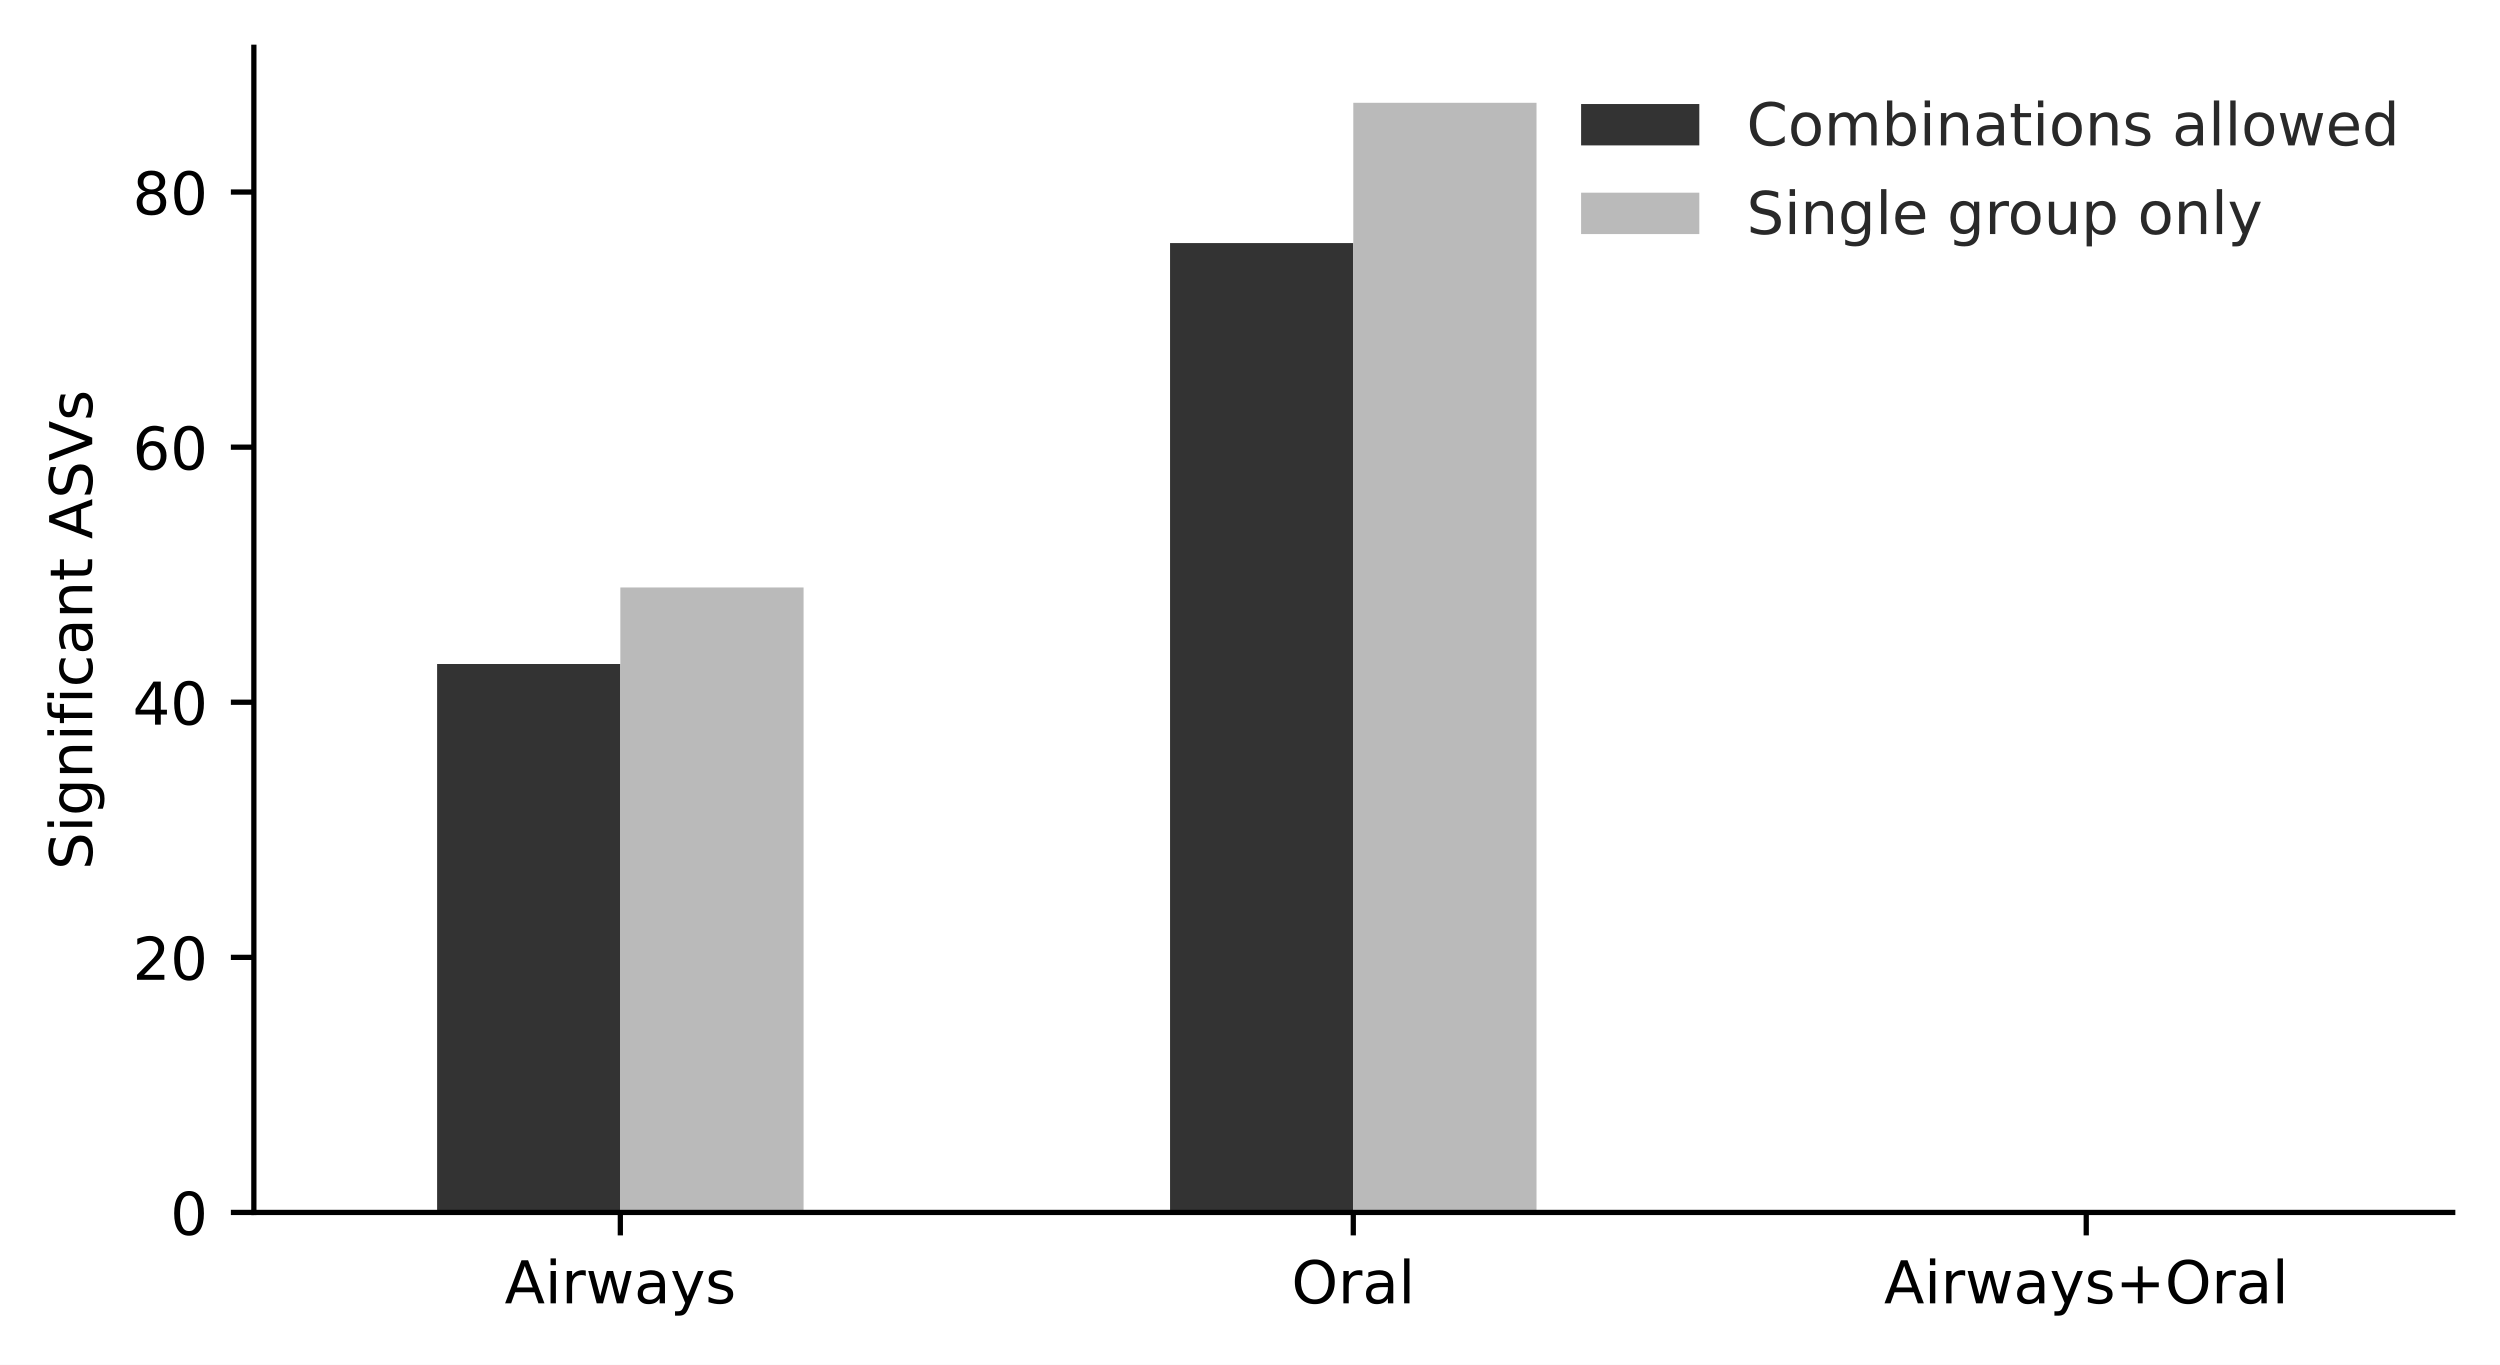
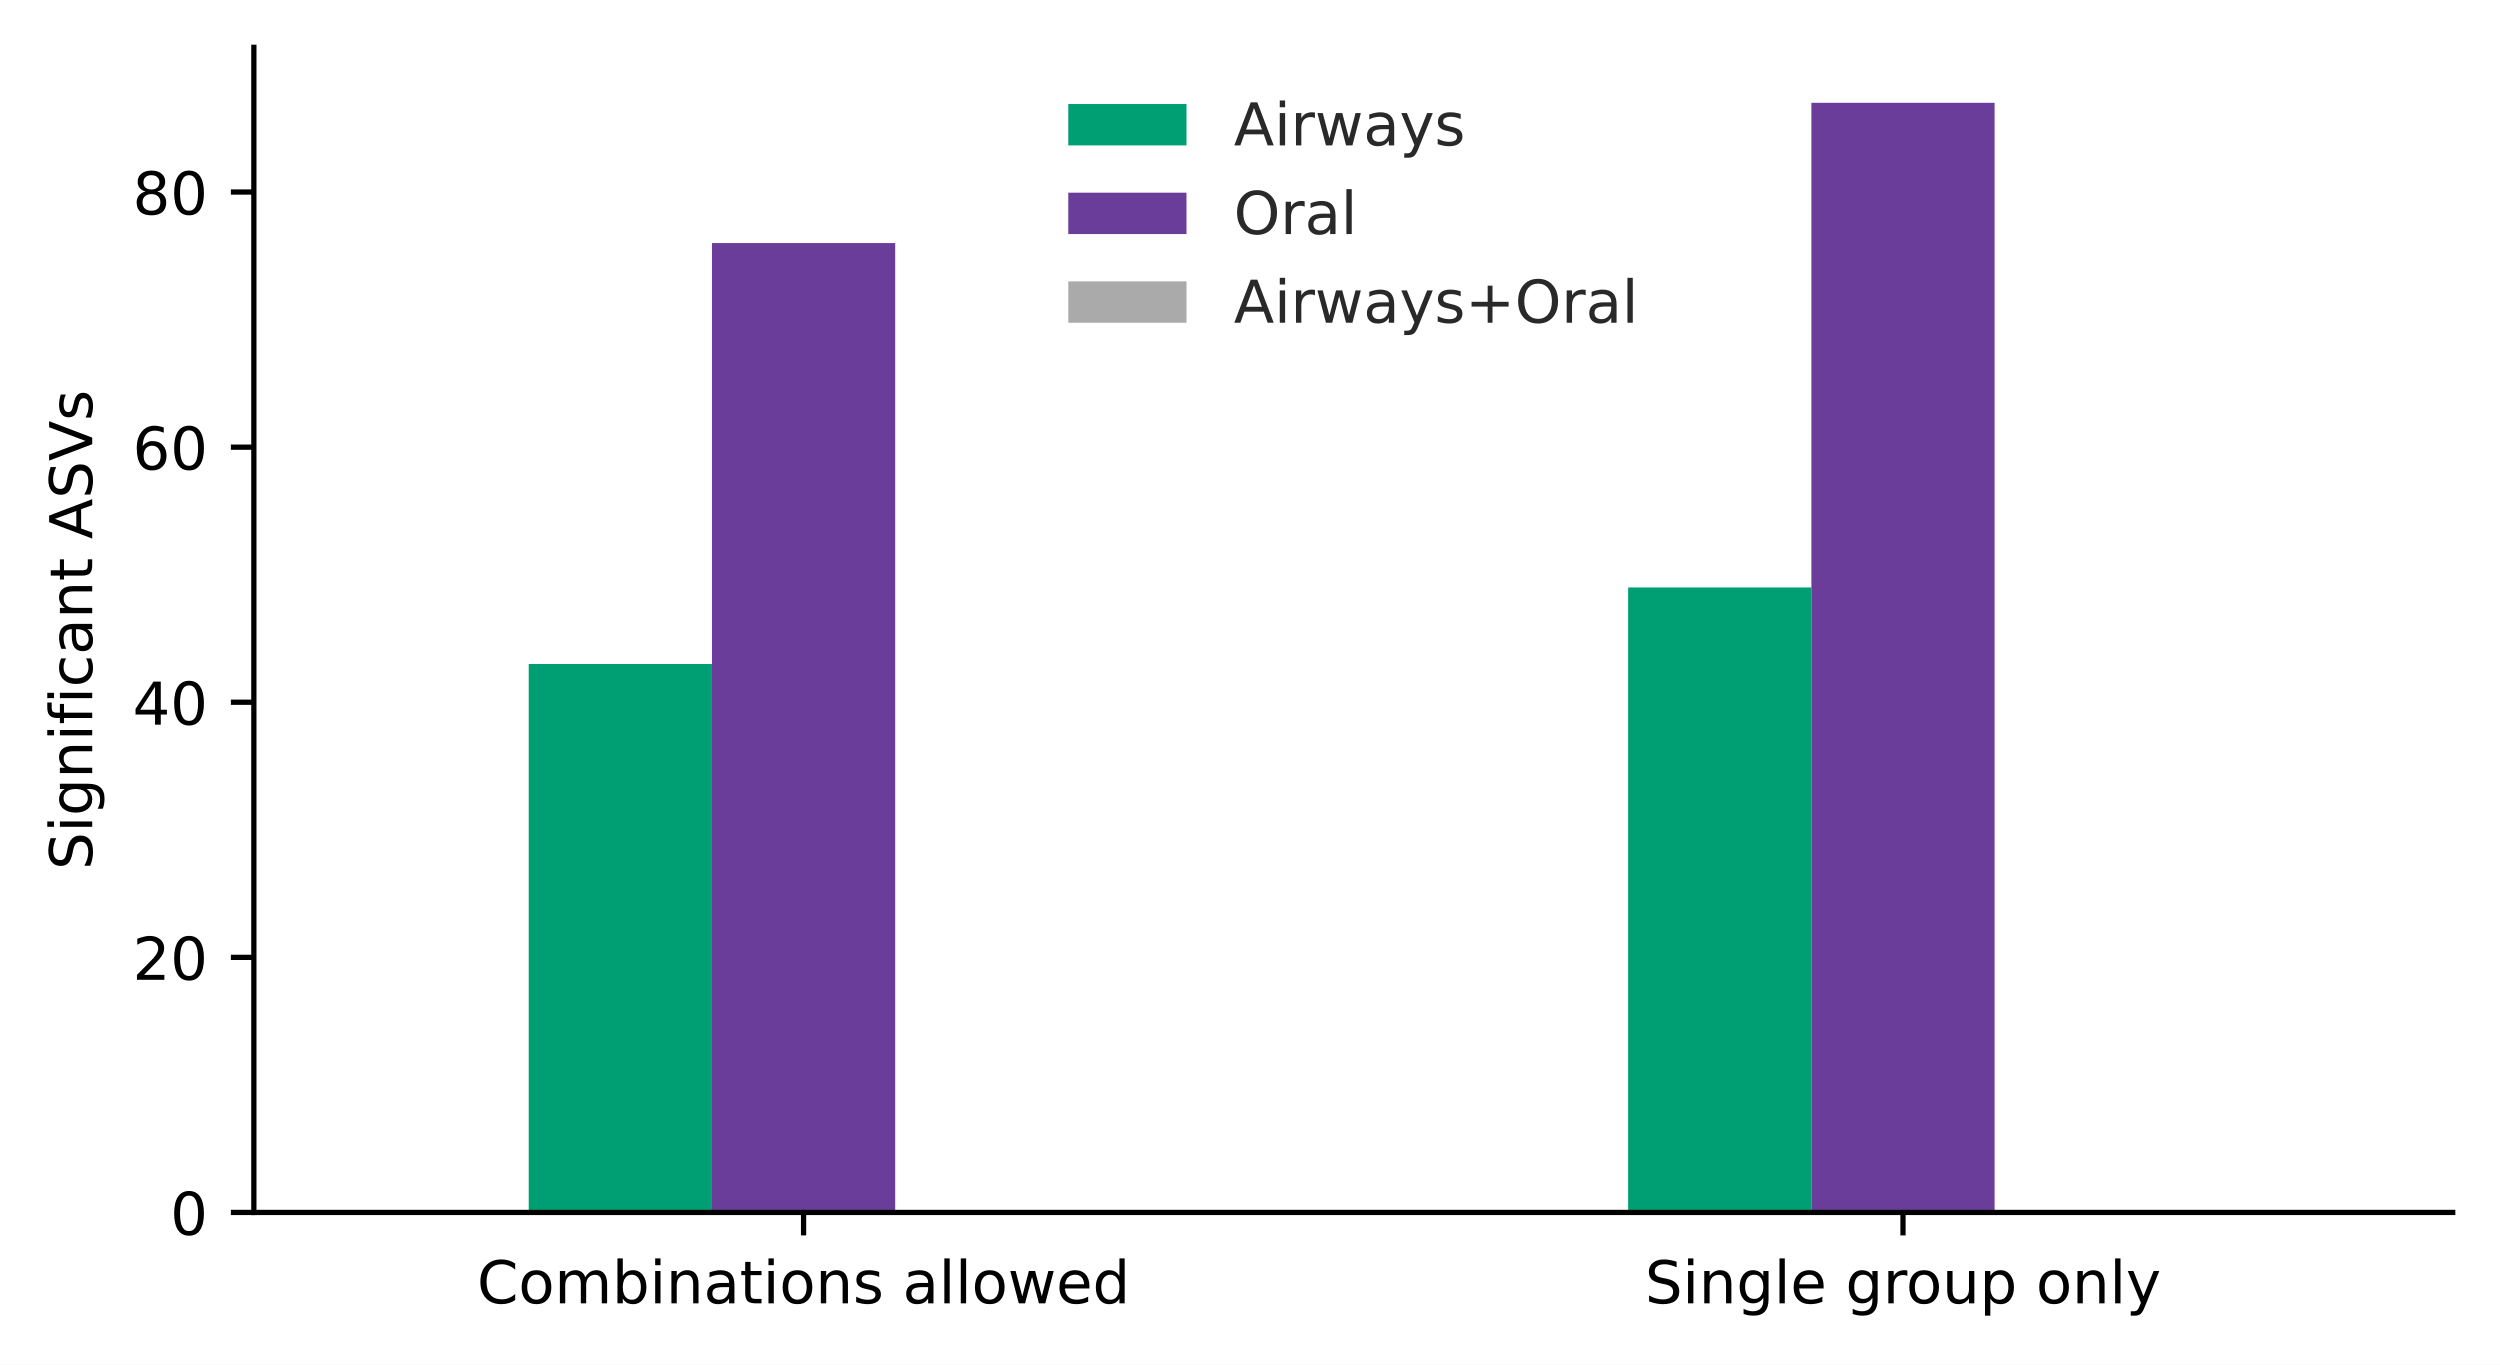
<svg xmlns="http://www.w3.org/2000/svg" xmlns:xlink="http://www.w3.org/1999/xlink" width="380.653pt" height="207.809pt" viewBox="0 0 380.653 207.809" version="1.1">
  <defs>
    <style type="text/css">*{stroke-linejoin: round; stroke-linecap: butt}</style>
  </defs>
  <g id="figure_1">
    <g id="patch_1">
-       <path d="M 0 207.809  L 380.653 207.809  L 380.653 0  L 0 0  z " style="fill: #ffffff" />
+       <path d="M 0 207.809 L 380.653 207.809 L 380.653 0 L 0 0 z " style="fill: #ffffff" />
    </g>
    <g id="axes_1">
      <g id="patch_2">
-         <path d="M 38.653 184.608  L 373.453 184.608  L 373.453 7.2  L 38.653 7.2  z " style="fill: #ffffff" />
+         <path d="M 38.653 184.608 L 373.453 184.608 L 373.453 7.2 L 38.653 7.2 z " style="fill: #ffffff" />
      </g>
      <g id="patch_3">
-         <path d="M 66.553 184.608  L 94.453 184.608  L 94.453 101.099  L 66.553 101.099  z " clip-path="url(#p3d987deee6)" style="fill: #333333" />
+         <path d="M 80.503 184.608 L 108.403 184.608 L 108.403 101.099 L 80.503 101.099 z " clip-path="url(#p52add0bee7)" style="fill: #009e73" />
      </g>
      <g id="patch_4">
-         <path d="M 178.153 184.608  L 206.053 184.608  L 206.053 37.011  L 178.153 37.011  z " clip-path="url(#p3d987deee6)" style="fill: #333333" />
+         <path d="M 247.903 184.608 L 275.803 184.608 L 275.803 89.447 L 247.903 89.447 z " clip-path="url(#p52add0bee7)" style="fill: #009e73" />
      </g>
      <g id="patch_5">
-         <path d="M 289.753 184.608  L 317.653 184.608  L 317.653 184.608  L 289.753 184.608  z " clip-path="url(#p3d987deee6)" style="fill: #333333" />
+         <path d="M 108.403 184.608 L 136.303 184.608 L 136.303 37.011 L 108.403 37.011 z " clip-path="url(#p52add0bee7)" style="fill: #6a3d9a" />
      </g>
      <g id="patch_6">
-         <path d="M 94.453 184.608  L 122.353 184.608  L 122.353 89.447  L 94.453 89.447  z " clip-path="url(#p3d987deee6)" style="fill: #bababa" />
+         <path d="M 275.803 184.608 L 303.703 184.608 L 303.703 15.648 L 275.803 15.648 z " clip-path="url(#p52add0bee7)" style="fill: #6a3d9a" />
      </g>
      <g id="patch_7">
-         <path d="M 206.053 184.608  L 233.953 184.608  L 233.953 15.648  L 206.053 15.648  z " clip-path="url(#p3d987deee6)" style="fill: #bababa" />
+         <path d="M 136.303 184.608 L 164.203 184.608 L 164.203 184.608 L 136.303 184.608 z " clip-path="url(#p52add0bee7)" style="fill: #aaaaaa" />
      </g>
      <g id="patch_8">
-         <path d="M 317.653 184.608  L 345.553 184.608  L 345.553 184.608  L 317.653 184.608  z " clip-path="url(#p3d987deee6)" style="fill: #bababa" />
+         <path d="M 303.703 184.608 L 331.603 184.608 L 331.603 184.608 L 303.703 184.608 z " clip-path="url(#p52add0bee7)" style="fill: #aaaaaa" />
      </g>
      <g id="matplotlib.axis_1">
        <g id="xtick_1">
          <g id="line2d_1">
            <defs>
-               <path id="m3eaecc219e" d="M 0 0  L 0 3.5  " style="stroke: #000000; stroke-width: 0.8" />
+               <path id="m435e4fb3c0" d="M 0 0 L 0 3.5 " style="stroke: #000000; stroke-width: 0.8" />
            </defs>
            <g>
-               <use xlink:href="#m3eaecc219e" x="94.453" y="184.608" style="stroke: #000000; stroke-width: 0.8" />
+               <use xlink:href="#m435e4fb3c0" x="122.353" y="184.608" style="stroke: #000000; stroke-width: 0.8" />
            </g>
          </g>
          <g id="text_1">
-             <text style="font-size: 9px; font-family: 'DejaVu Sans', 'Bitstream Vera Sans', 'Computer Modern Sans Serif', 'Lucida Grande', 'Verdana', 'Geneva', 'Lucid', 'Arial', 'Helvetica', 'Avant Garde', sans-serif; text-anchor: middle" x="94.453" y="198.447" transform="rotate(-0 94.4532 198.4466)">Airways</text>
+             <text style="font-size: 9px; font-family: 'DejaVu Sans', 'Bitstream Vera Sans', 'Computer Modern Sans Serif', 'Lucida Grande', 'Verdana', 'Geneva', 'Lucid', 'Arial', 'Helvetica', 'Avant Garde', sans-serif; text-anchor: middle" x="122.353" y="198.447" transform="rotate(-0 122.3532 198.4466)">Combinations allowed</text>
          </g>
        </g>
        <g id="xtick_2">
          <g id="line2d_2">
            <g>
-               <use xlink:href="#m3eaecc219e" x="206.053" y="184.608" style="stroke: #000000; stroke-width: 0.8" />
+               <use xlink:href="#m435e4fb3c0" x="289.753" y="184.608" style="stroke: #000000; stroke-width: 0.8" />
            </g>
          </g>
          <g id="text_2">
-             <text style="font-size: 9px; font-family: 'DejaVu Sans', 'Bitstream Vera Sans', 'Computer Modern Sans Serif', 'Lucida Grande', 'Verdana', 'Geneva', 'Lucid', 'Arial', 'Helvetica', 'Avant Garde', sans-serif; text-anchor: middle" x="206.053" y="198.447" transform="rotate(-0 206.0532 198.4466)">Oral</text>
-           </g>
-         </g>
-         <g id="xtick_3">
-           <g id="line2d_3">
-             <g>
-               <use xlink:href="#m3eaecc219e" x="317.653" y="184.608" style="stroke: #000000; stroke-width: 0.8" />
-             </g>
-           </g>
-           <g id="text_3">
-             <text style="font-size: 9px; font-family: 'DejaVu Sans', 'Bitstream Vera Sans', 'Computer Modern Sans Serif', 'Lucida Grande', 'Verdana', 'Geneva', 'Lucid', 'Arial', 'Helvetica', 'Avant Garde', sans-serif; text-anchor: middle" x="317.653" y="198.447" transform="rotate(-0 317.6532 198.4466)">Airways+Oral</text>
+             <text style="font-size: 9px; font-family: 'DejaVu Sans', 'Bitstream Vera Sans', 'Computer Modern Sans Serif', 'Lucida Grande', 'Verdana', 'Geneva', 'Lucid', 'Arial', 'Helvetica', 'Avant Garde', sans-serif; text-anchor: middle" x="289.753" y="198.447" transform="rotate(-0 289.7532 198.4466)">Single group only</text>
          </g>
        </g>
      </g>
      <g id="matplotlib.axis_2">
        <g id="ytick_1">
-           <g id="line2d_4">
+           <g id="line2d_3">
            <defs>
-               <path id="m272a550013" d="M 0 0  L -3.5 0  " style="stroke: #000000; stroke-width: 0.8" />
+               <path id="m4d7e8a9a67" d="M 0 0 L -3.5 0 " style="stroke: #000000; stroke-width: 0.8" />
            </defs>
            <g>
-               <use xlink:href="#m272a550013" x="38.653" y="184.608" style="stroke: #000000; stroke-width: 0.8" />
+               <use xlink:href="#m4d7e8a9a67" x="38.653" y="184.608" style="stroke: #000000; stroke-width: 0.8" />
            </g>
          </g>
-           <g id="text_4">
+           <g id="text_3">
            <text style="font-size: 9px; font-family: 'DejaVu Sans', 'Bitstream Vera Sans', 'Computer Modern Sans Serif', 'Lucida Grande', 'Verdana', 'Geneva', 'Lucid', 'Arial', 'Helvetica', 'Avant Garde', sans-serif; text-anchor: end" x="31.653" y="188.027" transform="rotate(-0 31.6532 188.0269)">0</text>
          </g>
        </g>
        <g id="ytick_2">
-           <g id="line2d_5">
+           <g id="line2d_4">
            <g>
-               <use xlink:href="#m272a550013" x="38.653" y="145.767" style="stroke: #000000; stroke-width: 0.8" />
+               <use xlink:href="#m4d7e8a9a67" x="38.653" y="145.767" style="stroke: #000000; stroke-width: 0.8" />
            </g>
          </g>
-           <g id="text_5">
+           <g id="text_4">
            <text style="font-size: 9px; font-family: 'DejaVu Sans', 'Bitstream Vera Sans', 'Computer Modern Sans Serif', 'Lucida Grande', 'Verdana', 'Geneva', 'Lucid', 'Arial', 'Helvetica', 'Avant Garde', sans-serif; text-anchor: end" x="31.653" y="149.186" transform="rotate(-0 31.6532 149.1856)">20</text>
          </g>
        </g>
        <g id="ytick_3">
-           <g id="line2d_6">
+           <g id="line2d_5">
            <g>
-               <use xlink:href="#m272a550013" x="38.653" y="106.925" style="stroke: #000000; stroke-width: 0.8" />
+               <use xlink:href="#m4d7e8a9a67" x="38.653" y="106.925" style="stroke: #000000; stroke-width: 0.8" />
            </g>
          </g>
-           <g id="text_6">
+           <g id="text_5">
            <text style="font-size: 9px; font-family: 'DejaVu Sans', 'Bitstream Vera Sans', 'Computer Modern Sans Serif', 'Lucida Grande', 'Verdana', 'Geneva', 'Lucid', 'Arial', 'Helvetica', 'Avant Garde', sans-serif; text-anchor: end" x="31.653" y="110.344" transform="rotate(-0 31.6532 110.3442)">40</text>
          </g>
        </g>
        <g id="ytick_4">
-           <g id="line2d_7">
+           <g id="line2d_6">
            <g>
-               <use xlink:href="#m272a550013" x="38.653" y="68.084" style="stroke: #000000; stroke-width: 0.8" />
+               <use xlink:href="#m4d7e8a9a67" x="38.653" y="68.084" style="stroke: #000000; stroke-width: 0.8" />
            </g>
          </g>
-           <g id="text_7">
+           <g id="text_6">
            <text style="font-size: 9px; font-family: 'DejaVu Sans', 'Bitstream Vera Sans', 'Computer Modern Sans Serif', 'Lucida Grande', 'Verdana', 'Geneva', 'Lucid', 'Arial', 'Helvetica', 'Avant Garde', sans-serif; text-anchor: end" x="31.653" y="71.503" transform="rotate(-0 31.6532 71.50281)">60</text>
          </g>
        </g>
        <g id="ytick_5">
-           <g id="line2d_8">
+           <g id="line2d_7">
            <g>
-               <use xlink:href="#m272a550013" x="38.653" y="29.242" style="stroke: #000000; stroke-width: 0.8" />
+               <use xlink:href="#m4d7e8a9a67" x="38.653" y="29.242" style="stroke: #000000; stroke-width: 0.8" />
            </g>
          </g>
-           <g id="text_8">
+           <g id="text_7">
            <text style="font-size: 9px; font-family: 'DejaVu Sans', 'Bitstream Vera Sans', 'Computer Modern Sans Serif', 'Lucida Grande', 'Verdana', 'Geneva', 'Lucid', 'Arial', 'Helvetica', 'Avant Garde', sans-serif; text-anchor: end" x="31.653" y="32.661" transform="rotate(-0 31.6532 32.66143)">80</text>
          </g>
        </g>
-         <g id="text_9">
+         <g id="text_8">
          <text style="font-size: 9px; font-family: 'DejaVu Sans', 'Bitstream Vera Sans', 'Computer Modern Sans Serif', 'Lucida Grande', 'Verdana', 'Geneva', 'Lucid', 'Arial', 'Helvetica', 'Avant Garde', sans-serif; text-anchor: middle" x="14.039" y="95.904" transform="rotate(-90 14.03859 95.904)">Significant ASVs</text>
        </g>
      </g>
      <g id="patch_9">
-         <path d="M 38.653 184.608  L 38.653 7.2  " style="fill: none; stroke: #000000; stroke-width: 0.8; stroke-linejoin: miter; stroke-linecap: square" />
+         <path d="M 38.653 184.608 L 38.653 7.2 " style="fill: none; stroke: #000000; stroke-width: 0.8; stroke-linejoin: miter; stroke-linecap: square" />
      </g>
      <g id="patch_10">
-         <path d="M 38.653 184.608  L 373.453 184.608  " style="fill: none; stroke: #000000; stroke-width: 0.8; stroke-linejoin: miter; stroke-linecap: square" />
+         <path d="M 38.653 184.608 L 373.453 184.608 " style="fill: none; stroke: #000000; stroke-width: 0.8; stroke-linejoin: miter; stroke-linecap: square" />
      </g>
      <g id="legend_1">
        <g id="patch_11">
-           <path d="M 240.74 22.139  L 258.74 22.139  L 258.74 15.839  L 240.74 15.839  z " style="fill: #333333" />
+           <path d="M 162.658 22.139 L 180.658 22.139 L 180.658 15.839 L 162.658 15.839 z " style="fill: #009e73" />
+         </g>
+         <g id="text_9">
+           <text style="font-size: 9px; font-family: 'DejaVu Sans', 'Bitstream Vera Sans', 'Computer Modern Sans Serif', 'Lucida Grande', 'Verdana', 'Geneva', 'Lucid', 'Arial', 'Helvetica', 'Avant Garde', sans-serif; text-anchor: start; fill: #292929" x="187.858" y="22.139" transform="rotate(-0 187.8584 22.13859)">Airways</text>
+         </g>
+         <g id="patch_12">
+           <path d="M 162.658 35.639 L 180.658 35.639 L 180.658 29.339 L 162.658 29.339 z " style="fill: #6a3d9a" />
        </g>
        <g id="text_10">
-           <text style="font-size: 9px; font-family: 'DejaVu Sans', 'Bitstream Vera Sans', 'Computer Modern Sans Serif', 'Lucida Grande', 'Verdana', 'Geneva', 'Lucid', 'Arial', 'Helvetica', 'Avant Garde', sans-serif; text-anchor: start; fill: #292929" x="265.94" y="22.139" transform="rotate(-0 265.9398 22.13859)">Combinations allowed</text>
+           <text style="font-size: 9px; font-family: 'DejaVu Sans', 'Bitstream Vera Sans', 'Computer Modern Sans Serif', 'Lucida Grande', 'Verdana', 'Geneva', 'Lucid', 'Arial', 'Helvetica', 'Avant Garde', sans-serif; text-anchor: start; fill: #292929" x="187.858" y="35.639" transform="rotate(-0 187.8584 35.6393)">Oral</text>
        </g>
-         <g id="patch_12">
-           <path d="M 240.74 35.639  L 258.74 35.639  L 258.74 29.339  L 240.74 29.339  z " style="fill: #bababa" />
+         <g id="patch_13">
+           <path d="M 162.658 49.14 L 180.658 49.14 L 180.658 42.84 L 162.658 42.84 z " style="fill: #aaaaaa" />
        </g>
        <g id="text_11">
-           <text style="font-size: 9px; font-family: 'DejaVu Sans', 'Bitstream Vera Sans', 'Computer Modern Sans Serif', 'Lucida Grande', 'Verdana', 'Geneva', 'Lucid', 'Arial', 'Helvetica', 'Avant Garde', sans-serif; text-anchor: start; fill: #292929" x="265.94" y="35.639" transform="rotate(-0 265.9398 35.6393)">Single group only</text>
+           <text style="font-size: 9px; font-family: 'DejaVu Sans', 'Bitstream Vera Sans', 'Computer Modern Sans Serif', 'Lucida Grande', 'Verdana', 'Geneva', 'Lucid', 'Arial', 'Helvetica', 'Avant Garde', sans-serif; text-anchor: start; fill: #292929" x="187.858" y="49.14" transform="rotate(-0 187.8584 49.14)">Airways+Oral</text>
        </g>
      </g>
    </g>
  </g>
  <defs>
-     <clipPath id="p3d987deee6">
+     <clipPath id="p52add0bee7">
      <rect x="38.653" y="7.2" width="334.8" height="177.408" />
    </clipPath>
  </defs>
</svg>
